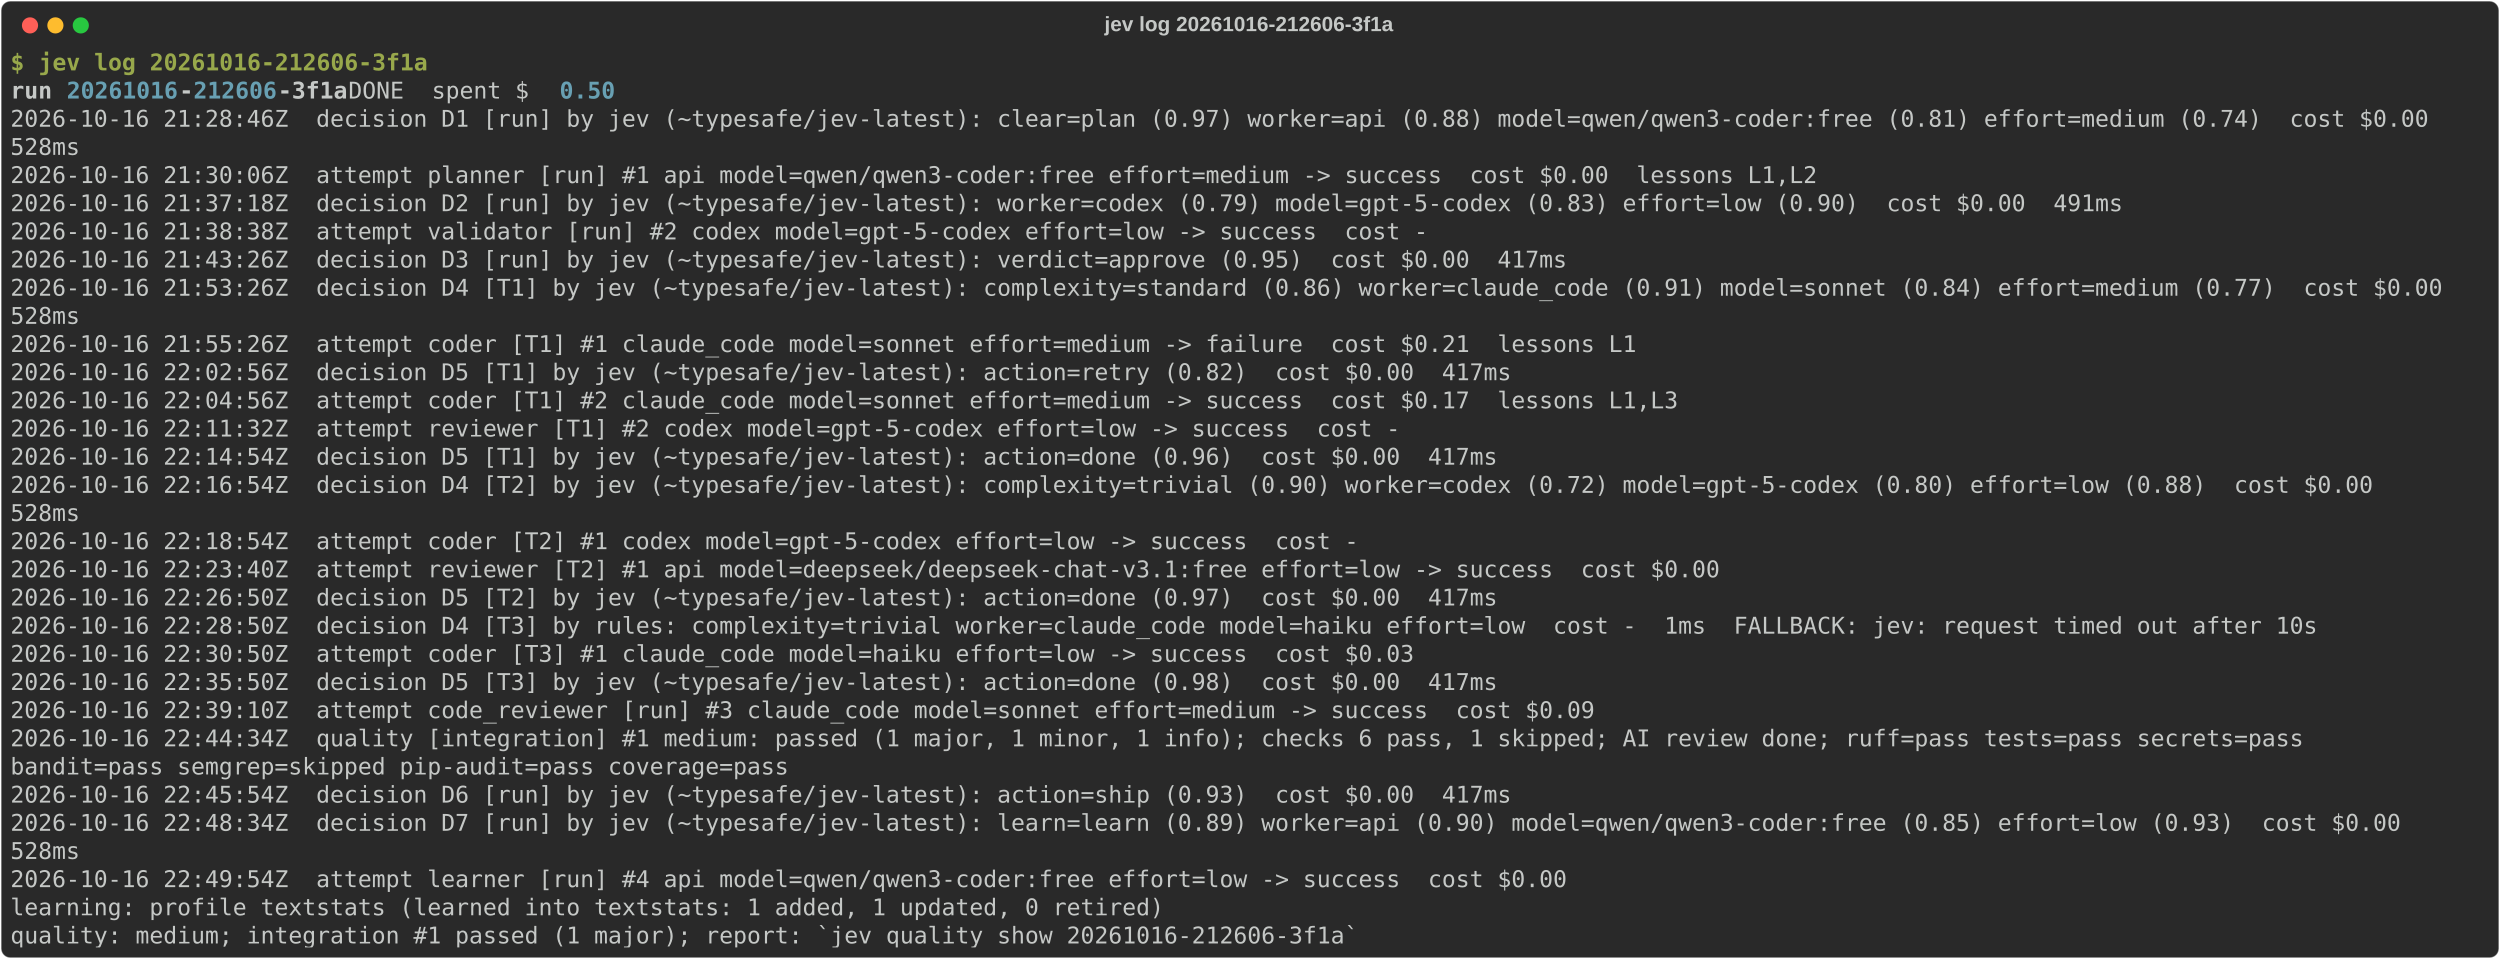
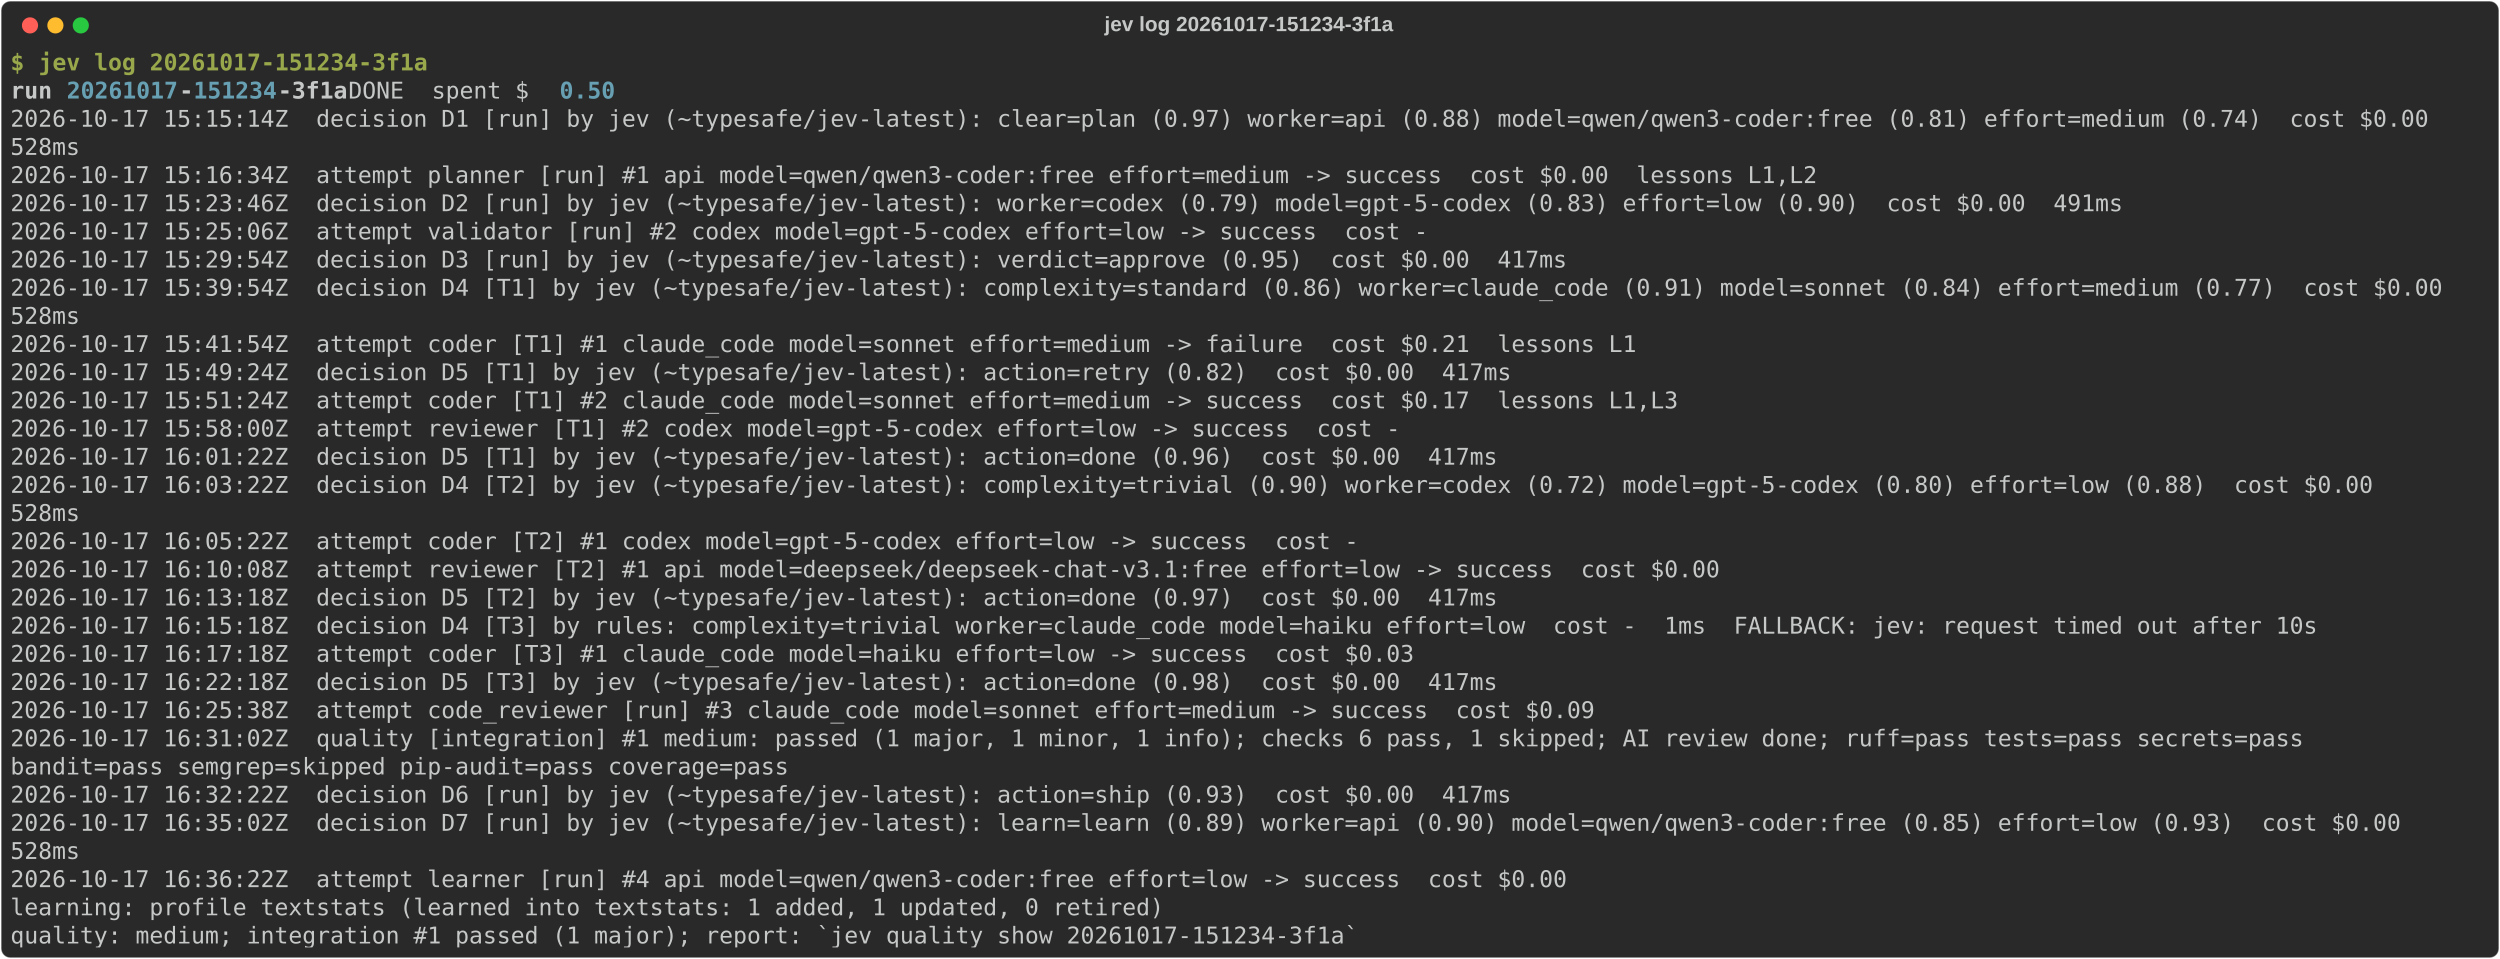
<svg xmlns="http://www.w3.org/2000/svg" class="rich-terminal" viewBox="0 0 2166 830.8">
  <style>

    @font-face {
        font-family: "Fira Code";
        src: local("FiraCode-Regular"),
                url("https://cdnjs.cloudflare.com/ajax/libs/firacode/6.2.0/woff2/FiraCode-Regular.woff2") format("woff2"),
                url("https://cdnjs.cloudflare.com/ajax/libs/firacode/6.2.0/woff/FiraCode-Regular.woff") format("woff");
        font-style: normal;
        font-weight: 400;
    }
    @font-face {
        font-family: "Fira Code";
        src: local("FiraCode-Bold"),
                url("https://cdnjs.cloudflare.com/ajax/libs/firacode/6.2.0/woff2/FiraCode-Bold.woff2") format("woff2"),
                url("https://cdnjs.cloudflare.com/ajax/libs/firacode/6.2.0/woff/FiraCode-Bold.woff") format("woff");
        font-style: bold;
        font-weight: 700;
    }

-     .terminal-434950127-matrix {
+     .terminal-2168705045-matrix {
        font-family: Fira Code, monospace;
        font-size: 20px;
        line-height: 24.4px;
        font-variant-east-asian: full-width;
    }

-     .terminal-434950127-title {
+     .terminal-2168705045-title {
        font-size: 18px;
        font-weight: bold;
        font-family: arial;
    }

-     .terminal-434950127-r1 { fill: #98a84b;font-weight: bold }
- .terminal-434950127-r2 { fill: #c5c8c6 }
- .terminal-434950127-r3 { fill: #c5c8c6;font-weight: bold }
- .terminal-434950127-r4 { fill: #68a0b3;font-weight: bold }
+     .terminal-2168705045-r1 { fill: #98a84b;font-weight: bold }
+ .terminal-2168705045-r2 { fill: #c5c8c6 }
+ .terminal-2168705045-r3 { fill: #c5c8c6;font-weight: bold }
+ .terminal-2168705045-r4 { fill: #68a0b3;font-weight: bold }
    </style>
  <defs>
-     <clipPath id="terminal-434950127-clip-terminal">
+     <clipPath id="terminal-2168705045-clip-terminal">
      <rect x="0" y="0" width="2146.2" height="779.8" />
    </clipPath>
-     <clipPath id="terminal-434950127-line-0">
+     <clipPath id="terminal-2168705045-line-0">
      <rect x="0" y="1.5" width="2147.2" height="24.65" />
    </clipPath>
-     <clipPath id="terminal-434950127-line-1">
+     <clipPath id="terminal-2168705045-line-1">
      <rect x="0" y="25.9" width="2147.2" height="24.65" />
    </clipPath>
-     <clipPath id="terminal-434950127-line-2">
+     <clipPath id="terminal-2168705045-line-2">
      <rect x="0" y="50.3" width="2147.2" height="24.65" />
    </clipPath>
-     <clipPath id="terminal-434950127-line-3">
+     <clipPath id="terminal-2168705045-line-3">
      <rect x="0" y="74.7" width="2147.2" height="24.65" />
    </clipPath>
-     <clipPath id="terminal-434950127-line-4">
+     <clipPath id="terminal-2168705045-line-4">
      <rect x="0" y="99.1" width="2147.2" height="24.65" />
    </clipPath>
-     <clipPath id="terminal-434950127-line-5">
+     <clipPath id="terminal-2168705045-line-5">
      <rect x="0" y="123.5" width="2147.2" height="24.65" />
    </clipPath>
-     <clipPath id="terminal-434950127-line-6">
+     <clipPath id="terminal-2168705045-line-6">
      <rect x="0" y="147.9" width="2147.2" height="24.65" />
    </clipPath>
-     <clipPath id="terminal-434950127-line-7">
+     <clipPath id="terminal-2168705045-line-7">
      <rect x="0" y="172.3" width="2147.2" height="24.65" />
    </clipPath>
-     <clipPath id="terminal-434950127-line-8">
+     <clipPath id="terminal-2168705045-line-8">
      <rect x="0" y="196.7" width="2147.2" height="24.65" />
    </clipPath>
-     <clipPath id="terminal-434950127-line-9">
+     <clipPath id="terminal-2168705045-line-9">
      <rect x="0" y="221.1" width="2147.2" height="24.65" />
    </clipPath>
-     <clipPath id="terminal-434950127-line-10">
+     <clipPath id="terminal-2168705045-line-10">
      <rect x="0" y="245.5" width="2147.2" height="24.65" />
    </clipPath>
-     <clipPath id="terminal-434950127-line-11">
+     <clipPath id="terminal-2168705045-line-11">
      <rect x="0" y="269.9" width="2147.2" height="24.65" />
    </clipPath>
-     <clipPath id="terminal-434950127-line-12">
+     <clipPath id="terminal-2168705045-line-12">
      <rect x="0" y="294.3" width="2147.2" height="24.65" />
    </clipPath>
-     <clipPath id="terminal-434950127-line-13">
+     <clipPath id="terminal-2168705045-line-13">
      <rect x="0" y="318.7" width="2147.2" height="24.65" />
    </clipPath>
-     <clipPath id="terminal-434950127-line-14">
+     <clipPath id="terminal-2168705045-line-14">
      <rect x="0" y="343.1" width="2147.2" height="24.65" />
    </clipPath>
-     <clipPath id="terminal-434950127-line-15">
+     <clipPath id="terminal-2168705045-line-15">
      <rect x="0" y="367.5" width="2147.2" height="24.65" />
    </clipPath>
-     <clipPath id="terminal-434950127-line-16">
+     <clipPath id="terminal-2168705045-line-16">
      <rect x="0" y="391.9" width="2147.2" height="24.65" />
    </clipPath>
-     <clipPath id="terminal-434950127-line-17">
+     <clipPath id="terminal-2168705045-line-17">
      <rect x="0" y="416.3" width="2147.2" height="24.65" />
    </clipPath>
-     <clipPath id="terminal-434950127-line-18">
+     <clipPath id="terminal-2168705045-line-18">
      <rect x="0" y="440.7" width="2147.2" height="24.65" />
    </clipPath>
-     <clipPath id="terminal-434950127-line-19">
+     <clipPath id="terminal-2168705045-line-19">
      <rect x="0" y="465.1" width="2147.2" height="24.65" />
    </clipPath>
-     <clipPath id="terminal-434950127-line-20">
+     <clipPath id="terminal-2168705045-line-20">
      <rect x="0" y="489.5" width="2147.2" height="24.65" />
    </clipPath>
-     <clipPath id="terminal-434950127-line-21">
+     <clipPath id="terminal-2168705045-line-21">
      <rect x="0" y="513.9" width="2147.2" height="24.65" />
    </clipPath>
-     <clipPath id="terminal-434950127-line-22">
+     <clipPath id="terminal-2168705045-line-22">
      <rect x="0" y="538.3" width="2147.2" height="24.65" />
    </clipPath>
-     <clipPath id="terminal-434950127-line-23">
+     <clipPath id="terminal-2168705045-line-23">
      <rect x="0" y="562.7" width="2147.2" height="24.65" />
    </clipPath>
-     <clipPath id="terminal-434950127-line-24">
+     <clipPath id="terminal-2168705045-line-24">
      <rect x="0" y="587.1" width="2147.2" height="24.65" />
    </clipPath>
-     <clipPath id="terminal-434950127-line-25">
+     <clipPath id="terminal-2168705045-line-25">
      <rect x="0" y="611.5" width="2147.2" height="24.65" />
    </clipPath>
-     <clipPath id="terminal-434950127-line-26">
+     <clipPath id="terminal-2168705045-line-26">
      <rect x="0" y="635.9" width="2147.2" height="24.65" />
    </clipPath>
-     <clipPath id="terminal-434950127-line-27">
+     <clipPath id="terminal-2168705045-line-27">
      <rect x="0" y="660.3" width="2147.2" height="24.65" />
    </clipPath>
-     <clipPath id="terminal-434950127-line-28">
+     <clipPath id="terminal-2168705045-line-28">
      <rect x="0" y="684.7" width="2147.2" height="24.65" />
    </clipPath>
-     <clipPath id="terminal-434950127-line-29">
+     <clipPath id="terminal-2168705045-line-29">
      <rect x="0" y="709.1" width="2147.2" height="24.65" />
    </clipPath>
-     <clipPath id="terminal-434950127-line-30">
+     <clipPath id="terminal-2168705045-line-30">
      <rect x="0" y="733.5" width="2147.2" height="24.65" />
    </clipPath>
  </defs>
  <rect fill="#292929" stroke="rgba(255,255,255,0.35)" stroke-width="1" x="1" y="1" width="2164" height="828.8" rx="8" />
-   <text class="terminal-434950127-title" fill="#c5c8c6" text-anchor="middle" x="1082" y="27">jev log 20261016-212606-3f1a</text>
+   <text class="terminal-2168705045-title" fill="#c5c8c6" text-anchor="middle" x="1082" y="27">jev log 20261017-151234-3f1a</text>
  <g transform="translate(26,22)">
    <circle cx="0" cy="0" r="7" fill="#ff5f57" />
    <circle cx="22" cy="0" r="7" fill="#febc2e" />
    <circle cx="44" cy="0" r="7" fill="#28c840" />
  </g>
-   <g transform="translate(9, 41)" clip-path="url(#terminal-434950127-clip-terminal)">
-     <g class="terminal-434950127-matrix">
-       <text class="terminal-434950127-r1" x="0" y="20" textLength="24.4" clip-path="url(#terminal-434950127-line-0)">$ </text>
-       <text class="terminal-434950127-r1" x="24.4" y="20" textLength="341.6" clip-path="url(#terminal-434950127-line-0)">jev log 20261016-212606-3f1a</text>
-       <text class="terminal-434950127-r2" x="2147.2" y="20" textLength="12.2" clip-path="url(#terminal-434950127-line-0)">
- </text>
-       <text class="terminal-434950127-r3" x="0" y="44.4" textLength="48.8" clip-path="url(#terminal-434950127-line-1)">run </text>
-       <text class="terminal-434950127-r4" x="48.8" y="44.4" textLength="97.6" clip-path="url(#terminal-434950127-line-1)">20261016</text>
-       <text class="terminal-434950127-r3" x="146.4" y="44.4" textLength="12.2" clip-path="url(#terminal-434950127-line-1)">-</text>
-       <text class="terminal-434950127-r4" x="158.6" y="44.4" textLength="73.2" clip-path="url(#terminal-434950127-line-1)">212606</text>
-       <text class="terminal-434950127-r3" x="231.8" y="44.4" textLength="61" clip-path="url(#terminal-434950127-line-1)">-3f1a</text>
-       <text class="terminal-434950127-r2" x="292.8" y="44.4" textLength="183" clip-path="url(#terminal-434950127-line-1)">  DONE  spent $</text>
-       <text class="terminal-434950127-r4" x="475.8" y="44.4" textLength="48.8" clip-path="url(#terminal-434950127-line-1)">0.50</text>
-       <text class="terminal-434950127-r2" x="2147.2" y="44.4" textLength="12.2" clip-path="url(#terminal-434950127-line-1)">
- </text>
-       <text class="terminal-434950127-r2" x="0" y="68.8" textLength="2147.2" clip-path="url(#terminal-434950127-line-2)">2026-10-16 21:28:46Z  decision D1 [run] by jev (~typesafe/jev-latest): clear=plan (0.97) worker=api (0.88) model=qwen/qwen3-coder:free (0.81) effort=medium (0.74)  cost $0.00  </text>
-       <text class="terminal-434950127-r2" x="2147.2" y="68.8" textLength="12.2" clip-path="url(#terminal-434950127-line-2)">
- </text>
-       <text class="terminal-434950127-r2" x="0" y="93.2" textLength="61" clip-path="url(#terminal-434950127-line-3)">528ms</text>
-       <text class="terminal-434950127-r2" x="2147.2" y="93.2" textLength="12.2" clip-path="url(#terminal-434950127-line-3)">
- </text>
-       <text class="terminal-434950127-r2" x="0" y="117.6" textLength="1586" clip-path="url(#terminal-434950127-line-4)">2026-10-16 21:30:06Z  attempt planner [run] #1 api model=qwen/qwen3-coder:free effort=medium -&gt; success  cost $0.00  lessons L1,L2</text>
-       <text class="terminal-434950127-r2" x="2147.2" y="117.6" textLength="12.2" clip-path="url(#terminal-434950127-line-4)">
- </text>
-       <text class="terminal-434950127-r2" x="0" y="142" textLength="1854.4" clip-path="url(#terminal-434950127-line-5)">2026-10-16 21:37:18Z  decision D2 [run] by jev (~typesafe/jev-latest): worker=codex (0.79) model=gpt-5-codex (0.83) effort=low (0.90)  cost $0.00  491ms</text>
-       <text class="terminal-434950127-r2" x="2147.2" y="142" textLength="12.2" clip-path="url(#terminal-434950127-line-5)">
- </text>
-       <text class="terminal-434950127-r2" x="0" y="166.4" textLength="1244.4" clip-path="url(#terminal-434950127-line-6)">2026-10-16 21:38:38Z  attempt validator [run] #2 codex model=gpt-5-codex effort=low -&gt; success  cost -</text>
-       <text class="terminal-434950127-r2" x="2147.2" y="166.4" textLength="12.2" clip-path="url(#terminal-434950127-line-6)">
- </text>
-       <text class="terminal-434950127-r2" x="0" y="190.8" textLength="1366.4" clip-path="url(#terminal-434950127-line-7)">2026-10-16 21:43:26Z  decision D3 [run] by jev (~typesafe/jev-latest): verdict=approve (0.95)  cost $0.00  417ms</text>
-       <text class="terminal-434950127-r2" x="2147.2" y="190.8" textLength="12.2" clip-path="url(#terminal-434950127-line-7)">
- </text>
-       <text class="terminal-434950127-r2" x="0" y="215.2" textLength="2147.2" clip-path="url(#terminal-434950127-line-8)">2026-10-16 21:53:26Z  decision D4 [T1] by jev (~typesafe/jev-latest): complexity=standard (0.86) worker=claude_code (0.91) model=sonnet (0.84) effort=medium (0.77)  cost $0.00 </text>
-       <text class="terminal-434950127-r2" x="2147.2" y="215.2" textLength="12.2" clip-path="url(#terminal-434950127-line-8)">
- </text>
-       <text class="terminal-434950127-r2" x="0" y="239.6" textLength="61" clip-path="url(#terminal-434950127-line-9)">528ms</text>
-       <text class="terminal-434950127-r2" x="2147.2" y="239.6" textLength="12.2" clip-path="url(#terminal-434950127-line-9)">
- </text>
-       <text class="terminal-434950127-r2" x="0" y="264" textLength="1427.4" clip-path="url(#terminal-434950127-line-10)">2026-10-16 21:55:26Z  attempt coder [T1] #1 claude_code model=sonnet effort=medium -&gt; failure  cost $0.21  lessons L1</text>
-       <text class="terminal-434950127-r2" x="2147.2" y="264" textLength="12.2" clip-path="url(#terminal-434950127-line-10)">
- </text>
-       <text class="terminal-434950127-r2" x="0" y="288.4" textLength="1317.6" clip-path="url(#terminal-434950127-line-11)">2026-10-16 22:02:56Z  decision D5 [T1] by jev (~typesafe/jev-latest): action=retry (0.82)  cost $0.00  417ms</text>
-       <text class="terminal-434950127-r2" x="2147.2" y="288.4" textLength="12.2" clip-path="url(#terminal-434950127-line-11)">
- </text>
-       <text class="terminal-434950127-r2" x="0" y="312.8" textLength="1464" clip-path="url(#terminal-434950127-line-12)">2026-10-16 22:04:56Z  attempt coder [T1] #2 claude_code model=sonnet effort=medium -&gt; success  cost $0.17  lessons L1,L3</text>
-       <text class="terminal-434950127-r2" x="2147.2" y="312.8" textLength="12.2" clip-path="url(#terminal-434950127-line-12)">
- </text>
-       <text class="terminal-434950127-r2" x="0" y="337.2" textLength="1220" clip-path="url(#terminal-434950127-line-13)">2026-10-16 22:11:32Z  attempt reviewer [T1] #2 codex model=gpt-5-codex effort=low -&gt; success  cost -</text>
-       <text class="terminal-434950127-r2" x="2147.2" y="337.2" textLength="12.2" clip-path="url(#terminal-434950127-line-13)">
- </text>
-       <text class="terminal-434950127-r2" x="0" y="361.6" textLength="1305.4" clip-path="url(#terminal-434950127-line-14)">2026-10-16 22:14:54Z  decision D5 [T1] by jev (~typesafe/jev-latest): action=done (0.96)  cost $0.00  417ms</text>
-       <text class="terminal-434950127-r2" x="2147.2" y="361.6" textLength="12.2" clip-path="url(#terminal-434950127-line-14)">
- </text>
-       <text class="terminal-434950127-r2" x="0" y="386" textLength="2098.4" clip-path="url(#terminal-434950127-line-15)">2026-10-16 22:16:54Z  decision D4 [T2] by jev (~typesafe/jev-latest): complexity=trivial (0.90) worker=codex (0.72) model=gpt-5-codex (0.80) effort=low (0.88)  cost $0.00  </text>
-       <text class="terminal-434950127-r2" x="2147.2" y="386" textLength="12.2" clip-path="url(#terminal-434950127-line-15)">
- </text>
-       <text class="terminal-434950127-r2" x="0" y="410.4" textLength="61" clip-path="url(#terminal-434950127-line-16)">528ms</text>
-       <text class="terminal-434950127-r2" x="2147.2" y="410.4" textLength="12.2" clip-path="url(#terminal-434950127-line-16)">
- </text>
-       <text class="terminal-434950127-r2" x="0" y="434.8" textLength="1183.4" clip-path="url(#terminal-434950127-line-17)">2026-10-16 22:18:54Z  attempt coder [T2] #1 codex model=gpt-5-codex effort=low -&gt; success  cost -</text>
-       <text class="terminal-434950127-r2" x="2147.2" y="434.8" textLength="12.2" clip-path="url(#terminal-434950127-line-17)">
- </text>
-       <text class="terminal-434950127-r2" x="0" y="459.2" textLength="1500.6" clip-path="url(#terminal-434950127-line-18)">2026-10-16 22:23:40Z  attempt reviewer [T2] #1 api model=deepseek/deepseek-chat-v3.1:free effort=low -&gt; success  cost $0.00</text>
-       <text class="terminal-434950127-r2" x="2147.2" y="459.2" textLength="12.2" clip-path="url(#terminal-434950127-line-18)">
- </text>
-       <text class="terminal-434950127-r2" x="0" y="483.6" textLength="1305.4" clip-path="url(#terminal-434950127-line-19)">2026-10-16 22:26:50Z  decision D5 [T2] by jev (~typesafe/jev-latest): action=done (0.97)  cost $0.00  417ms</text>
-       <text class="terminal-434950127-r2" x="2147.2" y="483.6" textLength="12.2" clip-path="url(#terminal-434950127-line-19)">
- </text>
-       <text class="terminal-434950127-r2" x="0" y="508" textLength="2025.2" clip-path="url(#terminal-434950127-line-20)">2026-10-16 22:28:50Z  decision D4 [T3] by rules: complexity=trivial worker=claude_code model=haiku effort=low  cost -  1ms  FALLBACK: jev: request timed out after 10s</text>
-       <text class="terminal-434950127-r2" x="2147.2" y="508" textLength="12.2" clip-path="url(#terminal-434950127-line-20)">
- </text>
-       <text class="terminal-434950127-r2" x="0" y="532.4" textLength="1232.2" clip-path="url(#terminal-434950127-line-21)">2026-10-16 22:30:50Z  attempt coder [T3] #1 claude_code model=haiku effort=low -&gt; success  cost $0.03</text>
-       <text class="terminal-434950127-r2" x="2147.2" y="532.4" textLength="12.2" clip-path="url(#terminal-434950127-line-21)">
- </text>
-       <text class="terminal-434950127-r2" x="0" y="556.8" textLength="1305.4" clip-path="url(#terminal-434950127-line-22)">2026-10-16 22:35:50Z  decision D5 [T3] by jev (~typesafe/jev-latest): action=done (0.98)  cost $0.00  417ms</text>
-       <text class="terminal-434950127-r2" x="2147.2" y="556.8" textLength="12.2" clip-path="url(#terminal-434950127-line-22)">
- </text>
-       <text class="terminal-434950127-r2" x="0" y="581.2" textLength="1390.8" clip-path="url(#terminal-434950127-line-23)">2026-10-16 22:39:10Z  attempt code_reviewer [run] #3 claude_code model=sonnet effort=medium -&gt; success  cost $0.09</text>
-       <text class="terminal-434950127-r2" x="2147.2" y="581.2" textLength="12.2" clip-path="url(#terminal-434950127-line-23)">
- </text>
-       <text class="terminal-434950127-r2" x="0" y="605.6" textLength="2025.2" clip-path="url(#terminal-434950127-line-24)">2026-10-16 22:44:34Z  quality [integration] #1 medium: passed (1 major, 1 minor, 1 info); checks 6 pass, 1 skipped; AI review done; ruff=pass tests=pass secrets=pass </text>
-       <text class="terminal-434950127-r2" x="2147.2" y="605.6" textLength="12.2" clip-path="url(#terminal-434950127-line-24)">
- </text>
-       <text class="terminal-434950127-r2" x="0" y="630" textLength="683.2" clip-path="url(#terminal-434950127-line-25)">bandit=pass semgrep=skipped pip-audit=pass coverage=pass</text>
-       <text class="terminal-434950127-r2" x="2147.2" y="630" textLength="12.2" clip-path="url(#terminal-434950127-line-25)">
- </text>
-       <text class="terminal-434950127-r2" x="0" y="654.4" textLength="1317.6" clip-path="url(#terminal-434950127-line-26)">2026-10-16 22:45:54Z  decision D6 [run] by jev (~typesafe/jev-latest): action=ship (0.93)  cost $0.00  417ms</text>
-       <text class="terminal-434950127-r2" x="2147.2" y="654.4" textLength="12.2" clip-path="url(#terminal-434950127-line-26)">
- </text>
-       <text class="terminal-434950127-r2" x="0" y="678.8" textLength="2122.8" clip-path="url(#terminal-434950127-line-27)">2026-10-16 22:48:34Z  decision D7 [run] by jev (~typesafe/jev-latest): learn=learn (0.89) worker=api (0.90) model=qwen/qwen3-coder:free (0.85) effort=low (0.93)  cost $0.00  </text>
-       <text class="terminal-434950127-r2" x="2147.2" y="678.8" textLength="12.2" clip-path="url(#terminal-434950127-line-27)">
- </text>
-       <text class="terminal-434950127-r2" x="0" y="703.2" textLength="61" clip-path="url(#terminal-434950127-line-28)">528ms</text>
-       <text class="terminal-434950127-r2" x="2147.2" y="703.2" textLength="12.2" clip-path="url(#terminal-434950127-line-28)">
- </text>
-       <text class="terminal-434950127-r2" x="0" y="727.6" textLength="1366.4" clip-path="url(#terminal-434950127-line-29)">2026-10-16 22:49:54Z  attempt learner [run] #4 api model=qwen/qwen3-coder:free effort=low -&gt; success  cost $0.00</text>
-       <text class="terminal-434950127-r2" x="2147.2" y="727.6" textLength="12.2" clip-path="url(#terminal-434950127-line-29)">
- </text>
-       <text class="terminal-434950127-r2" x="0" y="752" textLength="1012.6" clip-path="url(#terminal-434950127-line-30)">learning: profile textstats (learned into textstats: 1 added, 1 updated, 0 retired)</text>
-       <text class="terminal-434950127-r2" x="2147.2" y="752" textLength="12.2" clip-path="url(#terminal-434950127-line-30)">
- </text>
-       <text class="terminal-434950127-r2" x="0" y="776.4" textLength="1183.4" clip-path="url(#terminal-434950127-line-31)">quality: medium; integration #1 passed (1 major); report: `jev quality show 20261016-212606-3f1a`</text>
-       <text class="terminal-434950127-r2" x="2147.2" y="776.4" textLength="12.2" clip-path="url(#terminal-434950127-line-31)">
+   <g transform="translate(9, 41)" clip-path="url(#terminal-2168705045-clip-terminal)">
+     <g class="terminal-2168705045-matrix">
+       <text class="terminal-2168705045-r1" x="0" y="20" textLength="24.4" clip-path="url(#terminal-2168705045-line-0)">$ </text>
+       <text class="terminal-2168705045-r1" x="24.4" y="20" textLength="341.6" clip-path="url(#terminal-2168705045-line-0)">jev log 20261017-151234-3f1a</text>
+       <text class="terminal-2168705045-r2" x="2147.2" y="20" textLength="12.2" clip-path="url(#terminal-2168705045-line-0)">
+ </text>
+       <text class="terminal-2168705045-r3" x="0" y="44.4" textLength="48.8" clip-path="url(#terminal-2168705045-line-1)">run </text>
+       <text class="terminal-2168705045-r4" x="48.8" y="44.4" textLength="97.6" clip-path="url(#terminal-2168705045-line-1)">20261017</text>
+       <text class="terminal-2168705045-r3" x="146.4" y="44.4" textLength="12.2" clip-path="url(#terminal-2168705045-line-1)">-</text>
+       <text class="terminal-2168705045-r4" x="158.6" y="44.4" textLength="73.2" clip-path="url(#terminal-2168705045-line-1)">151234</text>
+       <text class="terminal-2168705045-r3" x="231.8" y="44.4" textLength="61" clip-path="url(#terminal-2168705045-line-1)">-3f1a</text>
+       <text class="terminal-2168705045-r2" x="292.8" y="44.4" textLength="183" clip-path="url(#terminal-2168705045-line-1)">  DONE  spent $</text>
+       <text class="terminal-2168705045-r4" x="475.8" y="44.4" textLength="48.8" clip-path="url(#terminal-2168705045-line-1)">0.50</text>
+       <text class="terminal-2168705045-r2" x="2147.2" y="44.4" textLength="12.2" clip-path="url(#terminal-2168705045-line-1)">
+ </text>
+       <text class="terminal-2168705045-r2" x="0" y="68.8" textLength="2147.2" clip-path="url(#terminal-2168705045-line-2)">2026-10-17 15:15:14Z  decision D1 [run] by jev (~typesafe/jev-latest): clear=plan (0.97) worker=api (0.88) model=qwen/qwen3-coder:free (0.81) effort=medium (0.74)  cost $0.00  </text>
+       <text class="terminal-2168705045-r2" x="2147.2" y="68.8" textLength="12.2" clip-path="url(#terminal-2168705045-line-2)">
+ </text>
+       <text class="terminal-2168705045-r2" x="0" y="93.2" textLength="61" clip-path="url(#terminal-2168705045-line-3)">528ms</text>
+       <text class="terminal-2168705045-r2" x="2147.2" y="93.2" textLength="12.2" clip-path="url(#terminal-2168705045-line-3)">
+ </text>
+       <text class="terminal-2168705045-r2" x="0" y="117.6" textLength="1586" clip-path="url(#terminal-2168705045-line-4)">2026-10-17 15:16:34Z  attempt planner [run] #1 api model=qwen/qwen3-coder:free effort=medium -&gt; success  cost $0.00  lessons L1,L2</text>
+       <text class="terminal-2168705045-r2" x="2147.2" y="117.6" textLength="12.2" clip-path="url(#terminal-2168705045-line-4)">
+ </text>
+       <text class="terminal-2168705045-r2" x="0" y="142" textLength="1854.4" clip-path="url(#terminal-2168705045-line-5)">2026-10-17 15:23:46Z  decision D2 [run] by jev (~typesafe/jev-latest): worker=codex (0.79) model=gpt-5-codex (0.83) effort=low (0.90)  cost $0.00  491ms</text>
+       <text class="terminal-2168705045-r2" x="2147.2" y="142" textLength="12.2" clip-path="url(#terminal-2168705045-line-5)">
+ </text>
+       <text class="terminal-2168705045-r2" x="0" y="166.4" textLength="1244.4" clip-path="url(#terminal-2168705045-line-6)">2026-10-17 15:25:06Z  attempt validator [run] #2 codex model=gpt-5-codex effort=low -&gt; success  cost -</text>
+       <text class="terminal-2168705045-r2" x="2147.2" y="166.4" textLength="12.2" clip-path="url(#terminal-2168705045-line-6)">
+ </text>
+       <text class="terminal-2168705045-r2" x="0" y="190.8" textLength="1366.4" clip-path="url(#terminal-2168705045-line-7)">2026-10-17 15:29:54Z  decision D3 [run] by jev (~typesafe/jev-latest): verdict=approve (0.95)  cost $0.00  417ms</text>
+       <text class="terminal-2168705045-r2" x="2147.2" y="190.8" textLength="12.2" clip-path="url(#terminal-2168705045-line-7)">
+ </text>
+       <text class="terminal-2168705045-r2" x="0" y="215.2" textLength="2147.2" clip-path="url(#terminal-2168705045-line-8)">2026-10-17 15:39:54Z  decision D4 [T1] by jev (~typesafe/jev-latest): complexity=standard (0.86) worker=claude_code (0.91) model=sonnet (0.84) effort=medium (0.77)  cost $0.00 </text>
+       <text class="terminal-2168705045-r2" x="2147.2" y="215.2" textLength="12.2" clip-path="url(#terminal-2168705045-line-8)">
+ </text>
+       <text class="terminal-2168705045-r2" x="0" y="239.6" textLength="61" clip-path="url(#terminal-2168705045-line-9)">528ms</text>
+       <text class="terminal-2168705045-r2" x="2147.2" y="239.6" textLength="12.2" clip-path="url(#terminal-2168705045-line-9)">
+ </text>
+       <text class="terminal-2168705045-r2" x="0" y="264" textLength="1427.4" clip-path="url(#terminal-2168705045-line-10)">2026-10-17 15:41:54Z  attempt coder [T1] #1 claude_code model=sonnet effort=medium -&gt; failure  cost $0.21  lessons L1</text>
+       <text class="terminal-2168705045-r2" x="2147.2" y="264" textLength="12.2" clip-path="url(#terminal-2168705045-line-10)">
+ </text>
+       <text class="terminal-2168705045-r2" x="0" y="288.4" textLength="1317.6" clip-path="url(#terminal-2168705045-line-11)">2026-10-17 15:49:24Z  decision D5 [T1] by jev (~typesafe/jev-latest): action=retry (0.82)  cost $0.00  417ms</text>
+       <text class="terminal-2168705045-r2" x="2147.2" y="288.4" textLength="12.2" clip-path="url(#terminal-2168705045-line-11)">
+ </text>
+       <text class="terminal-2168705045-r2" x="0" y="312.8" textLength="1464" clip-path="url(#terminal-2168705045-line-12)">2026-10-17 15:51:24Z  attempt coder [T1] #2 claude_code model=sonnet effort=medium -&gt; success  cost $0.17  lessons L1,L3</text>
+       <text class="terminal-2168705045-r2" x="2147.2" y="312.8" textLength="12.2" clip-path="url(#terminal-2168705045-line-12)">
+ </text>
+       <text class="terminal-2168705045-r2" x="0" y="337.2" textLength="1220" clip-path="url(#terminal-2168705045-line-13)">2026-10-17 15:58:00Z  attempt reviewer [T1] #2 codex model=gpt-5-codex effort=low -&gt; success  cost -</text>
+       <text class="terminal-2168705045-r2" x="2147.2" y="337.2" textLength="12.2" clip-path="url(#terminal-2168705045-line-13)">
+ </text>
+       <text class="terminal-2168705045-r2" x="0" y="361.6" textLength="1305.4" clip-path="url(#terminal-2168705045-line-14)">2026-10-17 16:01:22Z  decision D5 [T1] by jev (~typesafe/jev-latest): action=done (0.96)  cost $0.00  417ms</text>
+       <text class="terminal-2168705045-r2" x="2147.2" y="361.6" textLength="12.2" clip-path="url(#terminal-2168705045-line-14)">
+ </text>
+       <text class="terminal-2168705045-r2" x="0" y="386" textLength="2098.4" clip-path="url(#terminal-2168705045-line-15)">2026-10-17 16:03:22Z  decision D4 [T2] by jev (~typesafe/jev-latest): complexity=trivial (0.90) worker=codex (0.72) model=gpt-5-codex (0.80) effort=low (0.88)  cost $0.00  </text>
+       <text class="terminal-2168705045-r2" x="2147.2" y="386" textLength="12.2" clip-path="url(#terminal-2168705045-line-15)">
+ </text>
+       <text class="terminal-2168705045-r2" x="0" y="410.4" textLength="61" clip-path="url(#terminal-2168705045-line-16)">528ms</text>
+       <text class="terminal-2168705045-r2" x="2147.2" y="410.4" textLength="12.2" clip-path="url(#terminal-2168705045-line-16)">
+ </text>
+       <text class="terminal-2168705045-r2" x="0" y="434.8" textLength="1183.4" clip-path="url(#terminal-2168705045-line-17)">2026-10-17 16:05:22Z  attempt coder [T2] #1 codex model=gpt-5-codex effort=low -&gt; success  cost -</text>
+       <text class="terminal-2168705045-r2" x="2147.2" y="434.8" textLength="12.2" clip-path="url(#terminal-2168705045-line-17)">
+ </text>
+       <text class="terminal-2168705045-r2" x="0" y="459.2" textLength="1500.6" clip-path="url(#terminal-2168705045-line-18)">2026-10-17 16:10:08Z  attempt reviewer [T2] #1 api model=deepseek/deepseek-chat-v3.1:free effort=low -&gt; success  cost $0.00</text>
+       <text class="terminal-2168705045-r2" x="2147.2" y="459.2" textLength="12.2" clip-path="url(#terminal-2168705045-line-18)">
+ </text>
+       <text class="terminal-2168705045-r2" x="0" y="483.6" textLength="1305.4" clip-path="url(#terminal-2168705045-line-19)">2026-10-17 16:13:18Z  decision D5 [T2] by jev (~typesafe/jev-latest): action=done (0.97)  cost $0.00  417ms</text>
+       <text class="terminal-2168705045-r2" x="2147.2" y="483.6" textLength="12.2" clip-path="url(#terminal-2168705045-line-19)">
+ </text>
+       <text class="terminal-2168705045-r2" x="0" y="508" textLength="2025.2" clip-path="url(#terminal-2168705045-line-20)">2026-10-17 16:15:18Z  decision D4 [T3] by rules: complexity=trivial worker=claude_code model=haiku effort=low  cost -  1ms  FALLBACK: jev: request timed out after 10s</text>
+       <text class="terminal-2168705045-r2" x="2147.2" y="508" textLength="12.2" clip-path="url(#terminal-2168705045-line-20)">
+ </text>
+       <text class="terminal-2168705045-r2" x="0" y="532.4" textLength="1232.2" clip-path="url(#terminal-2168705045-line-21)">2026-10-17 16:17:18Z  attempt coder [T3] #1 claude_code model=haiku effort=low -&gt; success  cost $0.03</text>
+       <text class="terminal-2168705045-r2" x="2147.2" y="532.4" textLength="12.2" clip-path="url(#terminal-2168705045-line-21)">
+ </text>
+       <text class="terminal-2168705045-r2" x="0" y="556.8" textLength="1305.4" clip-path="url(#terminal-2168705045-line-22)">2026-10-17 16:22:18Z  decision D5 [T3] by jev (~typesafe/jev-latest): action=done (0.98)  cost $0.00  417ms</text>
+       <text class="terminal-2168705045-r2" x="2147.2" y="556.8" textLength="12.2" clip-path="url(#terminal-2168705045-line-22)">
+ </text>
+       <text class="terminal-2168705045-r2" x="0" y="581.2" textLength="1390.8" clip-path="url(#terminal-2168705045-line-23)">2026-10-17 16:25:38Z  attempt code_reviewer [run] #3 claude_code model=sonnet effort=medium -&gt; success  cost $0.09</text>
+       <text class="terminal-2168705045-r2" x="2147.2" y="581.2" textLength="12.2" clip-path="url(#terminal-2168705045-line-23)">
+ </text>
+       <text class="terminal-2168705045-r2" x="0" y="605.6" textLength="2025.2" clip-path="url(#terminal-2168705045-line-24)">2026-10-17 16:31:02Z  quality [integration] #1 medium: passed (1 major, 1 minor, 1 info); checks 6 pass, 1 skipped; AI review done; ruff=pass tests=pass secrets=pass </text>
+       <text class="terminal-2168705045-r2" x="2147.2" y="605.6" textLength="12.2" clip-path="url(#terminal-2168705045-line-24)">
+ </text>
+       <text class="terminal-2168705045-r2" x="0" y="630" textLength="683.2" clip-path="url(#terminal-2168705045-line-25)">bandit=pass semgrep=skipped pip-audit=pass coverage=pass</text>
+       <text class="terminal-2168705045-r2" x="2147.2" y="630" textLength="12.2" clip-path="url(#terminal-2168705045-line-25)">
+ </text>
+       <text class="terminal-2168705045-r2" x="0" y="654.4" textLength="1317.6" clip-path="url(#terminal-2168705045-line-26)">2026-10-17 16:32:22Z  decision D6 [run] by jev (~typesafe/jev-latest): action=ship (0.93)  cost $0.00  417ms</text>
+       <text class="terminal-2168705045-r2" x="2147.2" y="654.4" textLength="12.2" clip-path="url(#terminal-2168705045-line-26)">
+ </text>
+       <text class="terminal-2168705045-r2" x="0" y="678.8" textLength="2122.8" clip-path="url(#terminal-2168705045-line-27)">2026-10-17 16:35:02Z  decision D7 [run] by jev (~typesafe/jev-latest): learn=learn (0.89) worker=api (0.90) model=qwen/qwen3-coder:free (0.85) effort=low (0.93)  cost $0.00  </text>
+       <text class="terminal-2168705045-r2" x="2147.2" y="678.8" textLength="12.2" clip-path="url(#terminal-2168705045-line-27)">
+ </text>
+       <text class="terminal-2168705045-r2" x="0" y="703.2" textLength="61" clip-path="url(#terminal-2168705045-line-28)">528ms</text>
+       <text class="terminal-2168705045-r2" x="2147.2" y="703.2" textLength="12.2" clip-path="url(#terminal-2168705045-line-28)">
+ </text>
+       <text class="terminal-2168705045-r2" x="0" y="727.6" textLength="1366.4" clip-path="url(#terminal-2168705045-line-29)">2026-10-17 16:36:22Z  attempt learner [run] #4 api model=qwen/qwen3-coder:free effort=low -&gt; success  cost $0.00</text>
+       <text class="terminal-2168705045-r2" x="2147.2" y="727.6" textLength="12.2" clip-path="url(#terminal-2168705045-line-29)">
+ </text>
+       <text class="terminal-2168705045-r2" x="0" y="752" textLength="1012.6" clip-path="url(#terminal-2168705045-line-30)">learning: profile textstats (learned into textstats: 1 added, 1 updated, 0 retired)</text>
+       <text class="terminal-2168705045-r2" x="2147.2" y="752" textLength="12.2" clip-path="url(#terminal-2168705045-line-30)">
+ </text>
+       <text class="terminal-2168705045-r2" x="0" y="776.4" textLength="1183.4" clip-path="url(#terminal-2168705045-line-31)">quality: medium; integration #1 passed (1 major); report: `jev quality show 20261017-151234-3f1a`</text>
+       <text class="terminal-2168705045-r2" x="2147.2" y="776.4" textLength="12.2" clip-path="url(#terminal-2168705045-line-31)">
</text>
    </g>
  </g>
</svg>
